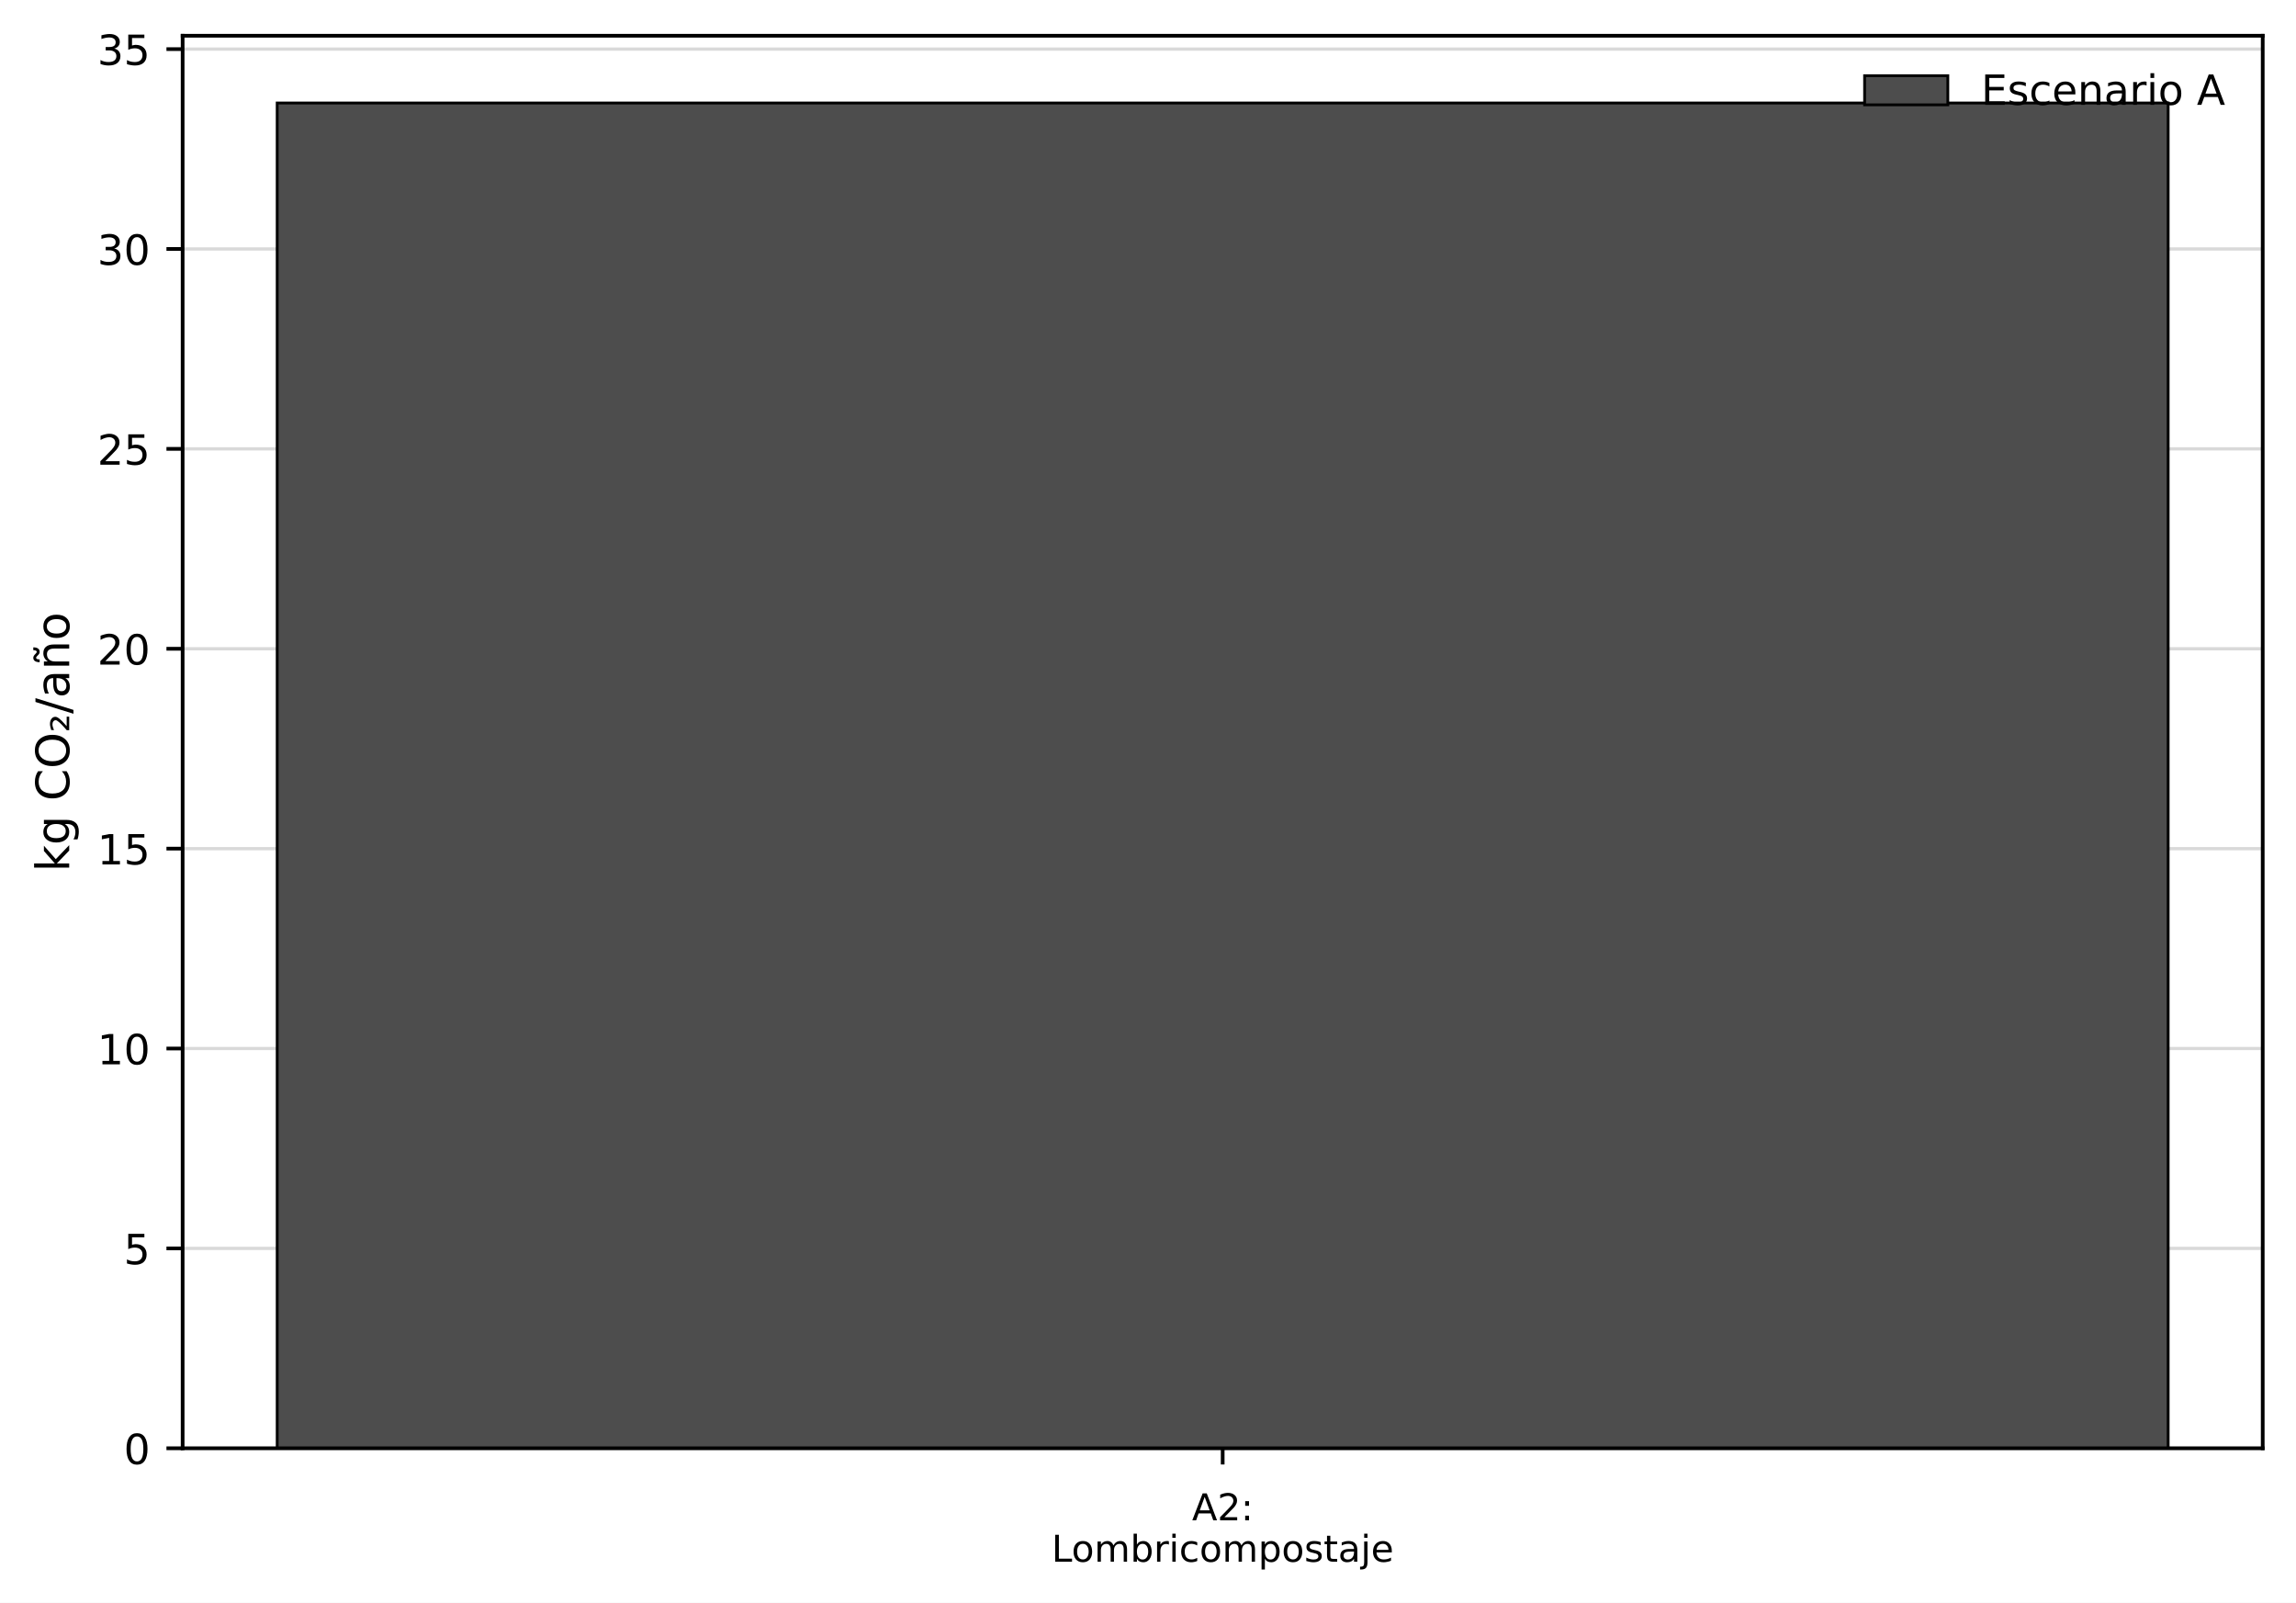
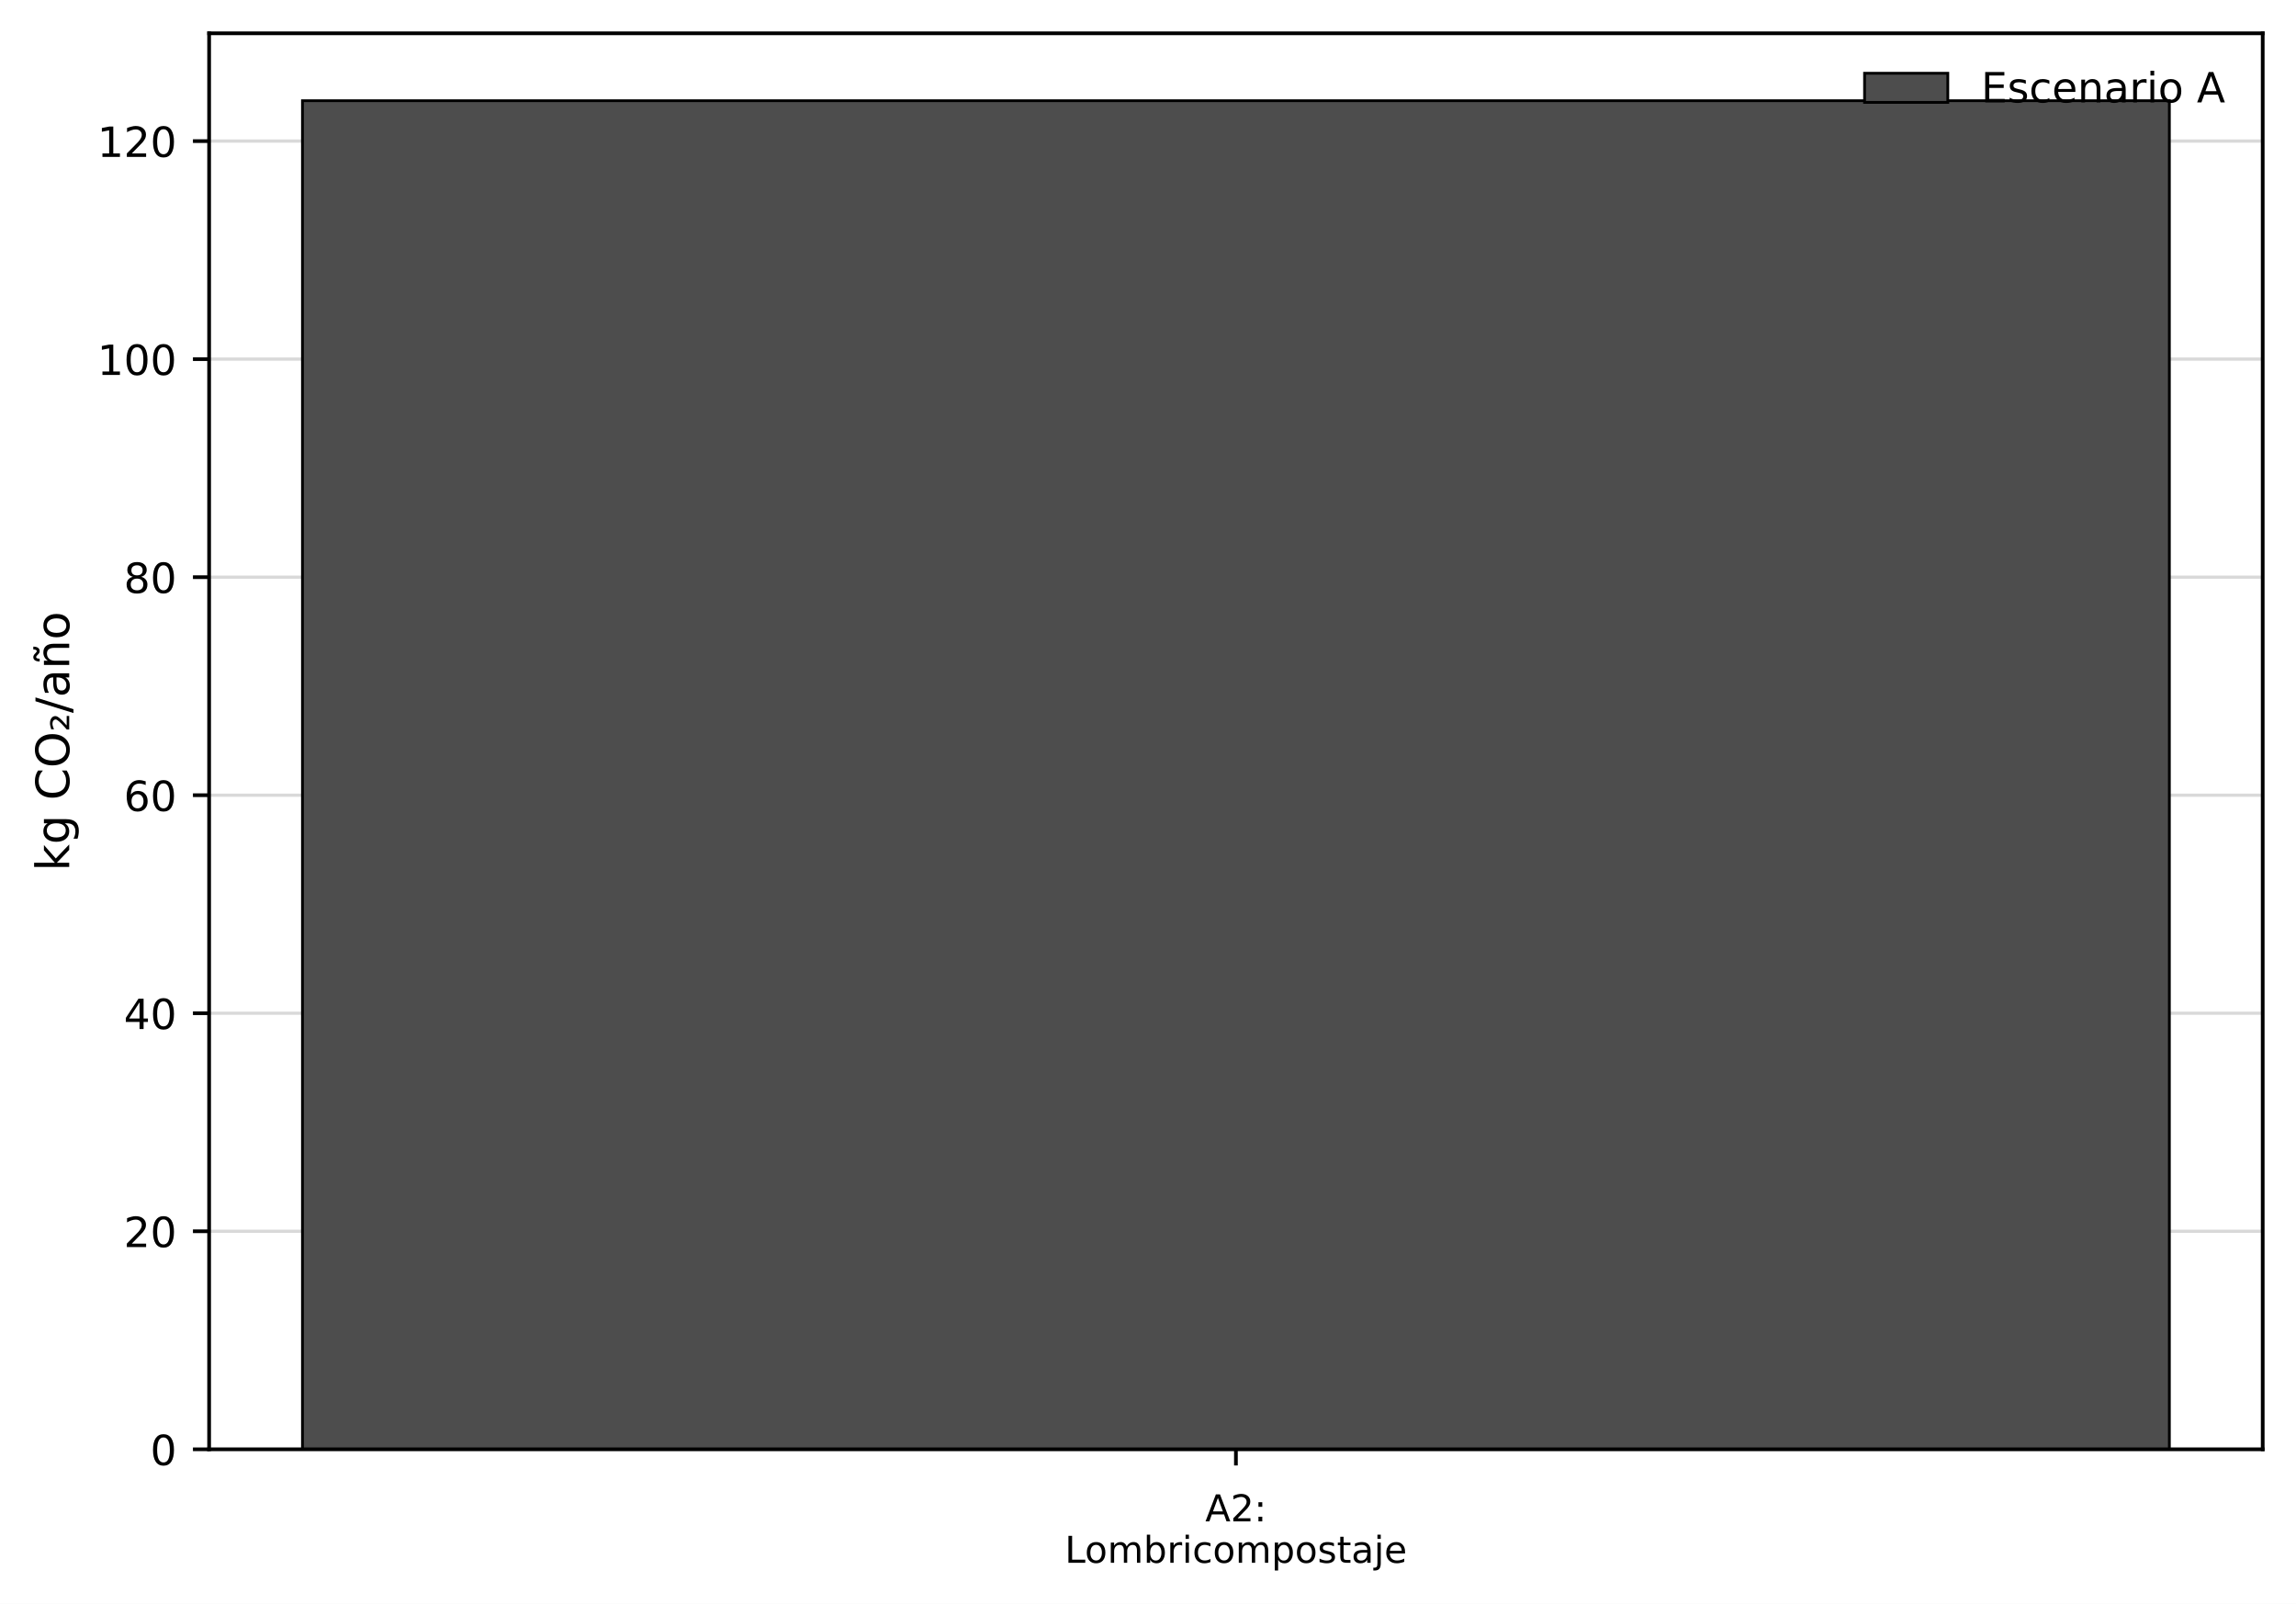
- <svg xmlns="http://www.w3.org/2000/svg" xmlns:xlink="http://www.w3.org/1999/xlink" width="496.591pt" height="346.565pt" viewBox="0 0 496.591 346.565" version="1.1">
+ <svg xmlns="http://www.w3.org/2000/svg" xmlns:xlink="http://www.w3.org/1999/xlink" width="496.557pt" height="346.749pt" viewBox="0 0 496.557 346.749" version="1.1">
  <defs>
    <style type="text/css">*{stroke-linejoin: round; stroke-linecap: butt}</style>
  </defs>
  <g id="figure_1">
    <g id="patch_1">
-       <path d="M 0 346.565  L 496.591 346.565  L 496.591 0  L 0 0  z " style="fill: #ffffff" />
+       <path d="M 0 346.749  L 496.557 346.749  L 496.557 0  L 0 0  z " style="fill: #ffffff" />
    </g>
    <g id="axes_1">
      <g id="patch_2">
-         <path d="M 39.501 313.164  L 489.391 313.164  L 489.391 7.729  L 39.501 7.729  z " style="fill: #ffffff" />
+         <path d="M 45.227 313.348  L 489.357 313.348  L 489.357 7.2  L 45.227 7.2  z " style="fill: #ffffff" />
      </g>
      <g id="matplotlib.axis_1">
        <g id="xtick_1">
          <g id="line2d_1">
            <defs>
-               <path id="m8b1f731aef" d="M 0 0  L 0 3.5  " style="stroke: #000000; stroke-width: 0.8" />
+               <path id="mbe985f7525" d="M 0 0  L 0 3.5  " style="stroke: #000000; stroke-width: 0.8" />
            </defs>
            <g>
-               <use xlink:href="#m8b1f731aef" x="264.446" y="313.164" style="stroke: #000000; stroke-width: 0.8" />
+               <use xlink:href="#mbe985f7525" x="267.292" y="313.348" style="stroke: #000000; stroke-width: 0.8" />
            </g>
          </g>
          <g id="text_1">
-             <text style="font-size: 8px; font-family: 'DejaVu Sans'" transform="translate(257.8172 328.7431)">A2:</text>
-             <text style="font-size: 8px; font-family: 'DejaVu Sans'" transform="translate(227.4428 337.7013)">Lombricompostaje</text>
+             <text style="font-size: 8px; font-family: 'DejaVu Sans'" transform="translate(260.6634 328.9268)">A2:</text>
+             <text style="font-size: 8px; font-family: 'DejaVu Sans'" transform="translate(230.2891 337.885)">Lombricompostaje</text>
          </g>
        </g>
      </g>
      <g id="matplotlib.axis_2">
        <g id="ytick_1">
          <g id="line2d_2">
-             <path d="M 39.501 313.164  L 489.391 313.164  " clip-path="url(#p379c04bf32)" style="fill: none; stroke: #d9d9d9; stroke-width: 0.7; stroke-linecap: square" />
+             <path d="M 45.227 313.348  L 489.357 313.348  " clip-path="url(#pc79d7650a0)" style="fill: none; stroke: #d9d9d9; stroke-width: 0.7; stroke-linecap: square" />
          </g>
          <g id="line2d_3">
            <defs>
-               <path id="m0a9bce9218" d="M 0 0  L -3.5 0  " style="stroke: #000000; stroke-width: 0.8" />
+               <path id="mf373b8c191" d="M 0 0  L -3.5 0  " style="stroke: #000000; stroke-width: 0.8" />
            </defs>
            <g>
-               <use xlink:href="#m0a9bce9218" x="39.501" y="313.164" style="stroke: #000000; stroke-width: 0.8" />
+               <use xlink:href="#mf373b8c191" x="45.227" y="313.348" style="stroke: #000000; stroke-width: 0.8" />
            </g>
          </g>
          <g id="text_2">
-             <text style="font-size: 9px; font-family: 'DejaVu Sans'; text-anchor: end" x="32.501" y="316.584" transform="rotate(-0 32.50094 316.5836)">0</text>
+             <text style="font-size: 9px; font-family: 'DejaVu Sans'; text-anchor: end" x="38.227" y="316.767" transform="rotate(-0 38.22719 316.7673)">0</text>
          </g>
        </g>
        <g id="ytick_2">
          <g id="line2d_4">
-             <path d="M 39.501 269.944  L 489.391 269.944  " clip-path="url(#p379c04bf32)" style="fill: none; stroke: #d9d9d9; stroke-width: 0.7; stroke-linecap: square" />
+             <path d="M 45.227 266.208  L 489.357 266.208  " clip-path="url(#pc79d7650a0)" style="fill: none; stroke: #d9d9d9; stroke-width: 0.7; stroke-linecap: square" />
          </g>
          <g id="line2d_5">
            <g>
-               <use xlink:href="#m0a9bce9218" x="39.501" y="269.944" style="stroke: #000000; stroke-width: 0.8" />
+               <use xlink:href="#mf373b8c191" x="45.227" y="266.208" style="stroke: #000000; stroke-width: 0.8" />
            </g>
          </g>
          <g id="text_3">
-             <text style="font-size: 9px; font-family: 'DejaVu Sans'; text-anchor: end" x="32.501" y="273.363" transform="rotate(-0 32.50094 273.3629)">5</text>
+             <text style="font-size: 9px; font-family: 'DejaVu Sans'; text-anchor: end" x="38.227" y="269.627" transform="rotate(-0 38.22719 269.6272)">20</text>
          </g>
        </g>
        <g id="ytick_3">
          <g id="line2d_6">
-             <path d="M 39.501 226.723  L 489.391 226.723  " clip-path="url(#p379c04bf32)" style="fill: none; stroke: #d9d9d9; stroke-width: 0.7; stroke-linecap: square" />
+             <path d="M 45.227 219.068  L 489.357 219.068  " clip-path="url(#pc79d7650a0)" style="fill: none; stroke: #d9d9d9; stroke-width: 0.7; stroke-linecap: square" />
          </g>
          <g id="line2d_7">
            <g>
-               <use xlink:href="#m0a9bce9218" x="39.501" y="226.723" style="stroke: #000000; stroke-width: 0.8" />
+               <use xlink:href="#mf373b8c191" x="45.227" y="219.068" style="stroke: #000000; stroke-width: 0.8" />
            </g>
          </g>
          <g id="text_4">
-             <text style="font-size: 9px; font-family: 'DejaVu Sans'; text-anchor: end" x="32.501" y="230.142" transform="rotate(-0 32.50094 230.1422)">10</text>
+             <text style="font-size: 9px; font-family: 'DejaVu Sans'; text-anchor: end" x="38.227" y="222.487" transform="rotate(-0 38.22719 222.487)">40</text>
          </g>
        </g>
        <g id="ytick_4">
          <g id="line2d_8">
-             <path d="M 39.501 183.502  L 489.391 183.502  " clip-path="url(#p379c04bf32)" style="fill: none; stroke: #d9d9d9; stroke-width: 0.7; stroke-linecap: square" />
+             <path d="M 45.227 171.928  L 489.357 171.928  " clip-path="url(#pc79d7650a0)" style="fill: none; stroke: #d9d9d9; stroke-width: 0.7; stroke-linecap: square" />
          </g>
          <g id="line2d_9">
            <g>
-               <use xlink:href="#m0a9bce9218" x="39.501" y="183.502" style="stroke: #000000; stroke-width: 0.8" />
+               <use xlink:href="#mf373b8c191" x="45.227" y="171.928" style="stroke: #000000; stroke-width: 0.8" />
            </g>
          </g>
          <g id="text_5">
-             <text style="font-size: 9px; font-family: 'DejaVu Sans'; text-anchor: end" x="32.501" y="186.921" transform="rotate(-0 32.50094 186.9215)">15</text>
+             <text style="font-size: 9px; font-family: 'DejaVu Sans'; text-anchor: end" x="38.227" y="175.347" transform="rotate(-0 38.22719 175.3469)">60</text>
          </g>
        </g>
        <g id="ytick_5">
          <g id="line2d_10">
-             <path d="M 39.501 140.281  L 489.391 140.281  " clip-path="url(#p379c04bf32)" style="fill: none; stroke: #d9d9d9; stroke-width: 0.7; stroke-linecap: square" />
+             <path d="M 45.227 124.787  L 489.357 124.787  " clip-path="url(#pc79d7650a0)" style="fill: none; stroke: #d9d9d9; stroke-width: 0.7; stroke-linecap: square" />
          </g>
          <g id="line2d_11">
            <g>
-               <use xlink:href="#m0a9bce9218" x="39.501" y="140.281" style="stroke: #000000; stroke-width: 0.8" />
+               <use xlink:href="#mf373b8c191" x="45.227" y="124.787" style="stroke: #000000; stroke-width: 0.8" />
            </g>
          </g>
          <g id="text_6">
-             <text style="font-size: 9px; font-family: 'DejaVu Sans'; text-anchor: end" x="32.501" y="143.701" transform="rotate(-0 32.50094 143.7007)">20</text>
+             <text style="font-size: 9px; font-family: 'DejaVu Sans'; text-anchor: end" x="38.227" y="128.207" transform="rotate(-0 38.22719 128.2067)">80</text>
          </g>
        </g>
        <g id="ytick_6">
          <g id="line2d_12">
-             <path d="M 39.501 97.061  L 489.391 97.061  " clip-path="url(#p379c04bf32)" style="fill: none; stroke: #d9d9d9; stroke-width: 0.7; stroke-linecap: square" />
+             <path d="M 45.227 77.647  L 489.357 77.647  " clip-path="url(#pc79d7650a0)" style="fill: none; stroke: #d9d9d9; stroke-width: 0.7; stroke-linecap: square" />
          </g>
          <g id="line2d_13">
            <g>
-               <use xlink:href="#m0a9bce9218" x="39.501" y="97.061" style="stroke: #000000; stroke-width: 0.8" />
+               <use xlink:href="#mf373b8c191" x="45.227" y="77.647" style="stroke: #000000; stroke-width: 0.8" />
            </g>
          </g>
          <g id="text_7">
-             <text style="font-size: 9px; font-family: 'DejaVu Sans'; text-anchor: end" x="32.501" y="100.48" transform="rotate(-0 32.50094 100.48)">25</text>
+             <text style="font-size: 9px; font-family: 'DejaVu Sans'; text-anchor: end" x="38.227" y="81.067" transform="rotate(-0 38.22719 81.06661)">100</text>
          </g>
        </g>
        <g id="ytick_7">
          <g id="line2d_14">
-             <path d="M 39.501 53.84  L 489.391 53.84  " clip-path="url(#p379c04bf32)" style="fill: none; stroke: #d9d9d9; stroke-width: 0.7; stroke-linecap: square" />
+             <path d="M 45.227 30.507  L 489.357 30.507  " clip-path="url(#pc79d7650a0)" style="fill: none; stroke: #d9d9d9; stroke-width: 0.7; stroke-linecap: square" />
          </g>
          <g id="line2d_15">
            <g>
-               <use xlink:href="#m0a9bce9218" x="39.501" y="53.84" style="stroke: #000000; stroke-width: 0.8" />
+               <use xlink:href="#mf373b8c191" x="45.227" y="30.507" style="stroke: #000000; stroke-width: 0.8" />
            </g>
          </g>
          <g id="text_8">
-             <text style="font-size: 9px; font-family: 'DejaVu Sans'; text-anchor: end" x="32.501" y="57.259" transform="rotate(-0 32.50094 57.25931)">30</text>
+             <text style="font-size: 9px; font-family: 'DejaVu Sans'; text-anchor: end" x="38.227" y="33.926" transform="rotate(-0 38.22719 33.92647)">120</text>
          </g>
        </g>
-         <g id="ytick_8">
-           <g id="line2d_16">
-             <path d="M 39.501 10.619  L 489.391 10.619  " clip-path="url(#p379c04bf32)" style="fill: none; stroke: #d9d9d9; stroke-width: 0.7; stroke-linecap: square" />
-           </g>
-           <g id="line2d_17">
-             <g>
-               <use xlink:href="#m0a9bce9218" x="39.501" y="10.619" style="stroke: #000000; stroke-width: 0.8" />
-             </g>
-           </g>
-           <g id="text_9">
-             <text style="font-size: 9px; font-family: 'DejaVu Sans'; text-anchor: end" x="32.501" y="14.039" transform="rotate(-0 32.50094 14.03859)">35</text>
-           </g>
-         </g>
-         <g id="text_10">
-           <text style="font-size: 10px; font-family: 'DejaVu Sans'; text-anchor: middle" x="14.969" y="160.447" transform="rotate(-90 14.96875 160.4468)">kg CO₂/año</text>
+         <g id="text_9">
+           <text style="font-size: 10px; font-family: 'DejaVu Sans'; text-anchor: middle" x="14.969" y="160.274" transform="rotate(-90 14.96875 160.274)">kg CO₂/año</text>
        </g>
      </g>
      <g id="patch_3">
-         <path d="M 59.95 313.164  L 468.941 313.164  L 468.941 22.274  L 59.95 22.274  z " clip-path="url(#p379c04bf32)" style="fill: #4d4d4d; stroke: #000000; stroke-width: 0.6; stroke-linejoin: miter" />
+         <path d="M 65.415 313.348  L 469.169 313.348  L 469.169 21.778  L 65.415 21.778  z " clip-path="url(#pc79d7650a0)" style="fill: #4d4d4d; stroke: #000000; stroke-width: 0.6; stroke-linejoin: miter" />
      </g>
      <g id="patch_4">
-         <path d="M 39.501 313.164  L 39.501 7.729  " style="fill: none; stroke: #000000; stroke-width: 0.8; stroke-linejoin: miter; stroke-linecap: square" />
+         <path d="M 45.227 313.348  L 45.227 7.2  " style="fill: none; stroke: #000000; stroke-width: 0.8; stroke-linejoin: miter; stroke-linecap: square" />
      </g>
      <g id="patch_5">
-         <path d="M 489.391 313.164  L 489.391 7.729  " style="fill: none; stroke: #000000; stroke-width: 0.8; stroke-linejoin: miter; stroke-linecap: square" />
+         <path d="M 489.357 313.348  L 489.357 7.2  " style="fill: none; stroke: #000000; stroke-width: 0.8; stroke-linejoin: miter; stroke-linecap: square" />
      </g>
      <g id="patch_6">
-         <path d="M 39.501 313.164  L 489.391 313.164  " style="fill: none; stroke: #000000; stroke-width: 0.8; stroke-linejoin: miter; stroke-linecap: square" />
+         <path d="M 45.227 313.348  L 489.357 313.348  " style="fill: none; stroke: #000000; stroke-width: 0.8; stroke-linejoin: miter; stroke-linecap: square" />
      </g>
      <g id="patch_7">
-         <path d="M 39.501 7.729  L 489.391 7.729  " style="fill: none; stroke: #000000; stroke-width: 0.8; stroke-linejoin: miter; stroke-linecap: square" />
+         <path d="M 45.227 7.2  L 489.357 7.2  " style="fill: none; stroke: #000000; stroke-width: 0.8; stroke-linejoin: miter; stroke-linecap: square" />
      </g>
      <g id="legend_1">
        <g id="patch_8">
-           <path d="M 403.286 22.668  L 421.286 22.668  L 421.286 16.368  L 403.286 16.368  z " style="fill: #4d4d4d; stroke: #000000; stroke-width: 0.6; stroke-linejoin: miter" />
+           <path d="M 403.252 22.139  L 421.252 22.139  L 421.252 15.839  L 403.252 15.839  z " style="fill: #4d4d4d; stroke: #000000; stroke-width: 0.6; stroke-linejoin: miter" />
        </g>
-         <g id="text_11">
-           <text style="font-size: 9px; font-family: 'DejaVu Sans'; text-anchor: start" x="428.486" y="22.668" transform="rotate(-0 428.4862 22.66791)">Escenario A</text>
+         <g id="text_10">
+           <text style="font-size: 9px; font-family: 'DejaVu Sans'; text-anchor: start" x="428.452" y="22.139" transform="rotate(-0 428.4525 22.13859)">Escenario A</text>
        </g>
      </g>
    </g>
  </g>
  <defs>
-     <clipPath id="p379c04bf32">
-       <rect x="39.501" y="7.729" width="449.89" height="305.435" />
+     <clipPath id="pc79d7650a0">
+       <rect x="45.227" y="7.2" width="444.13" height="306.148" />
    </clipPath>
  </defs>
</svg>
